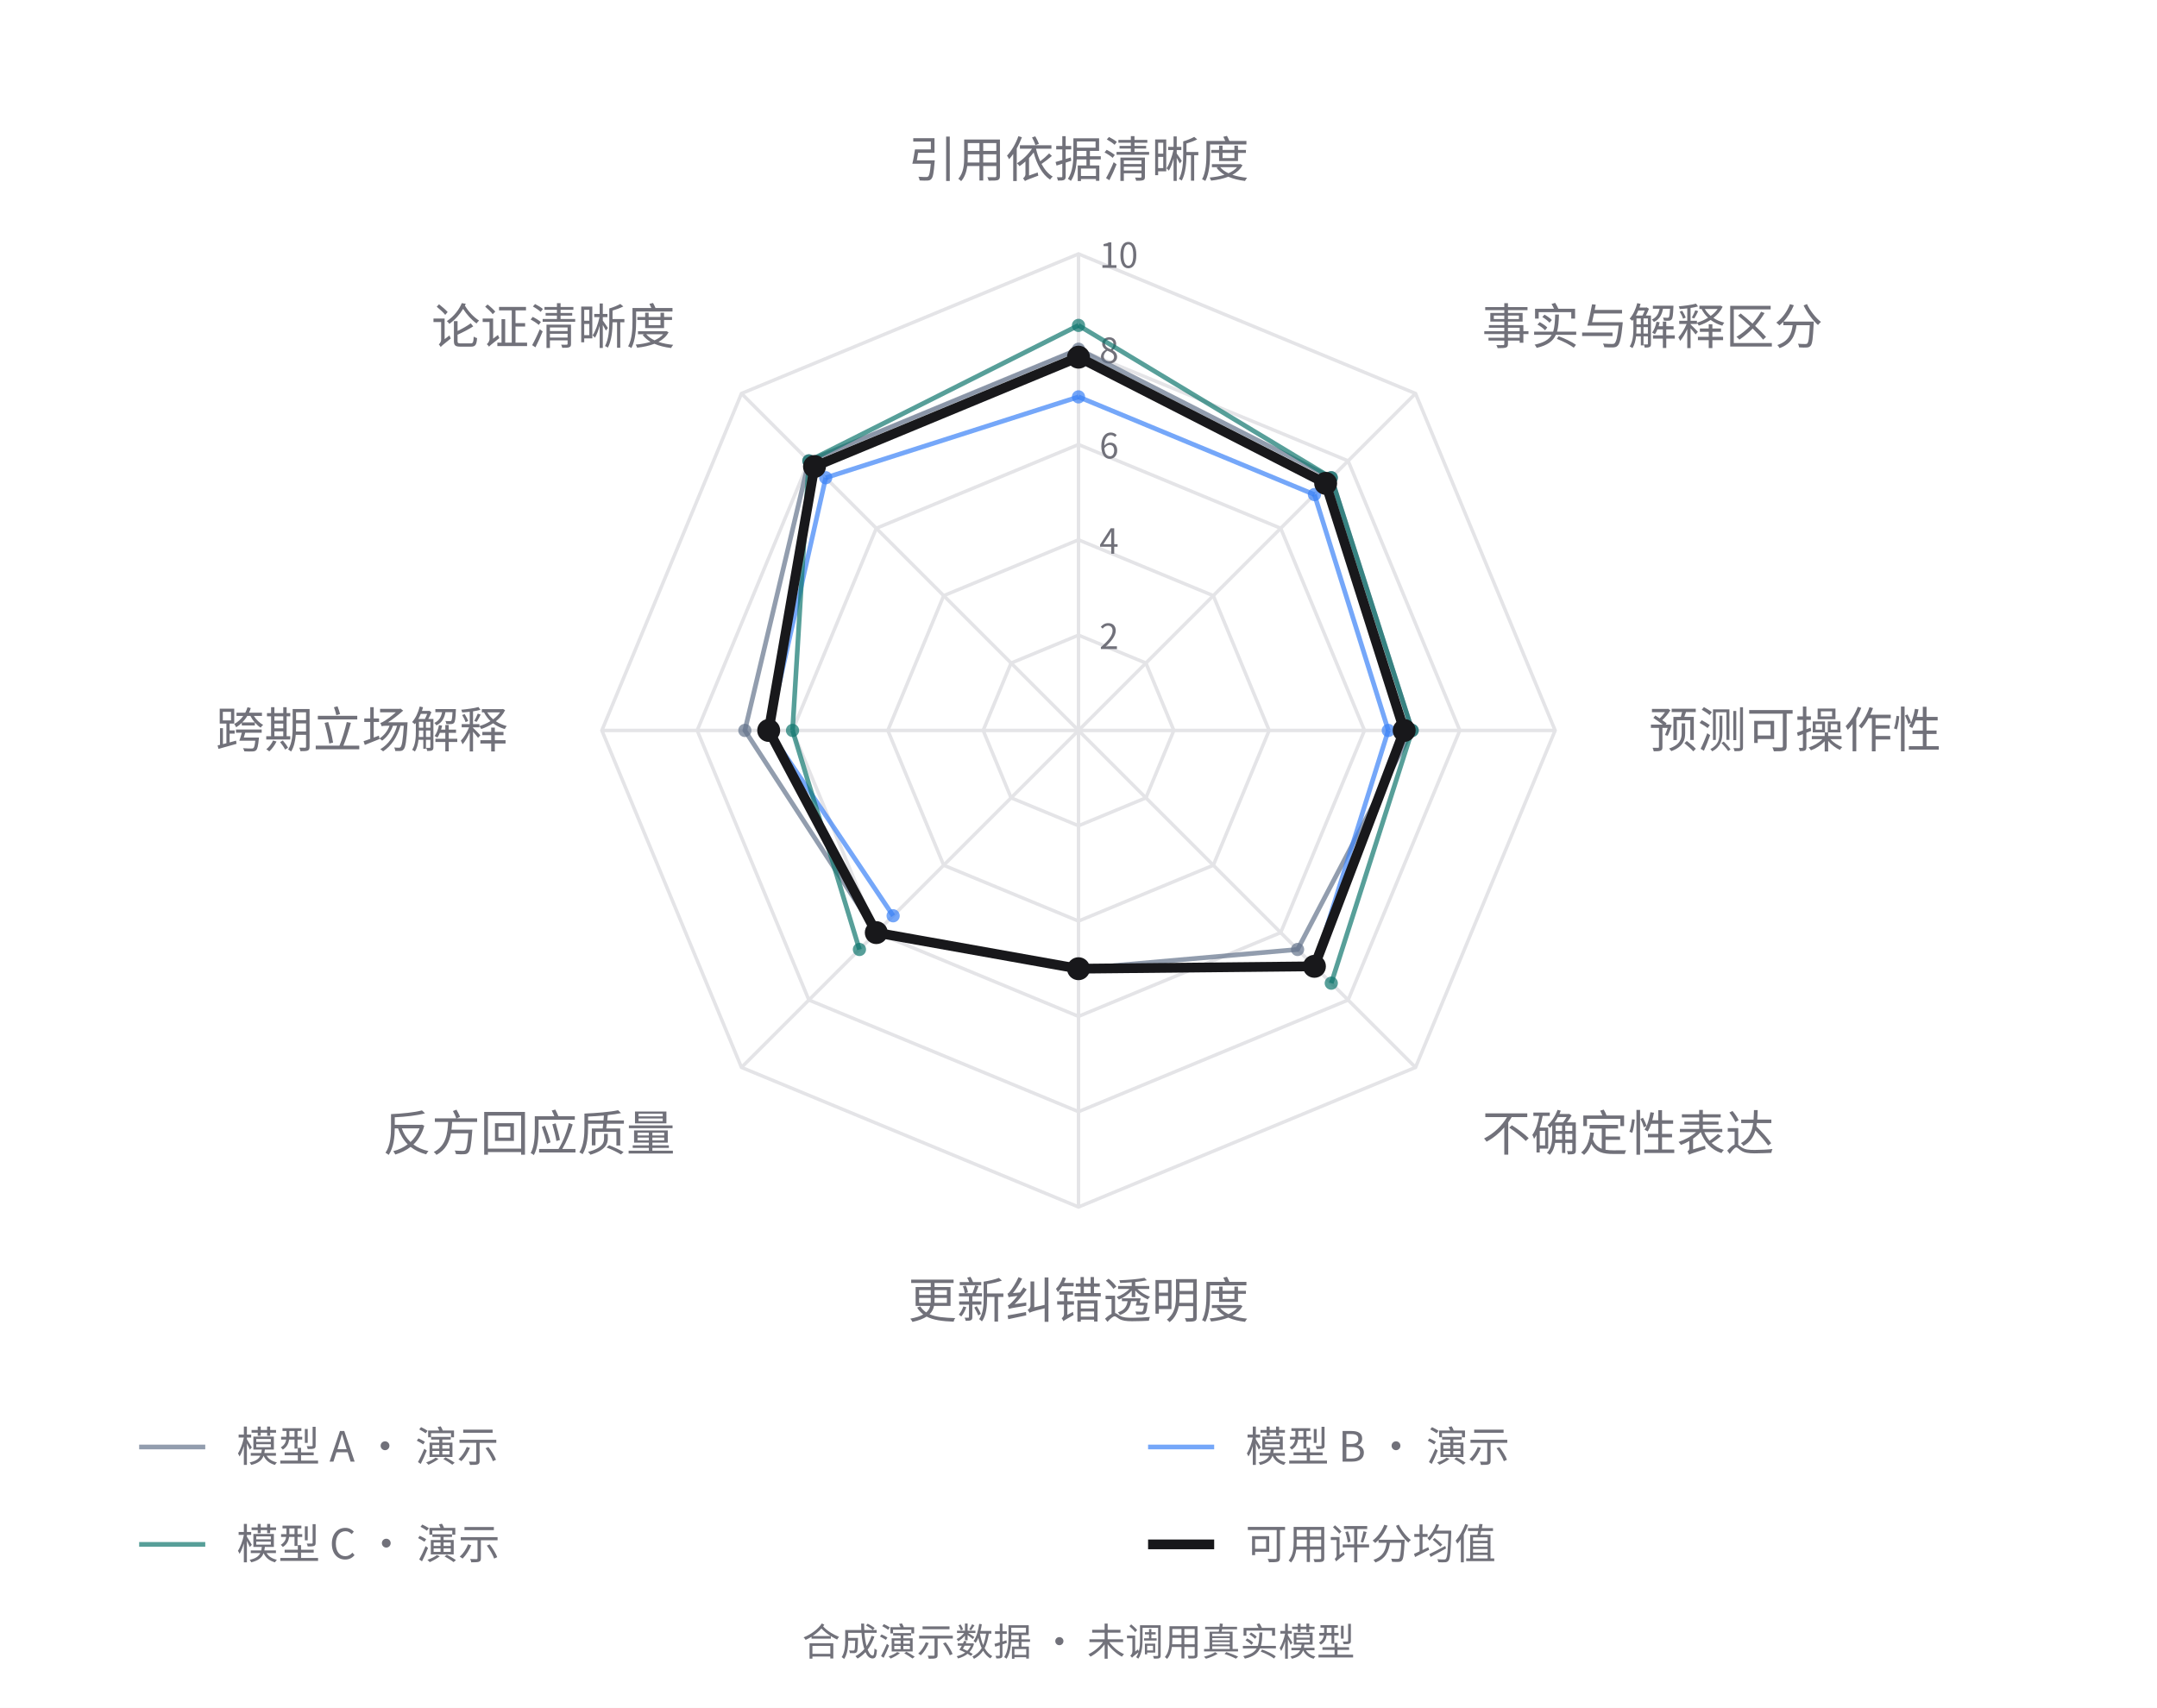
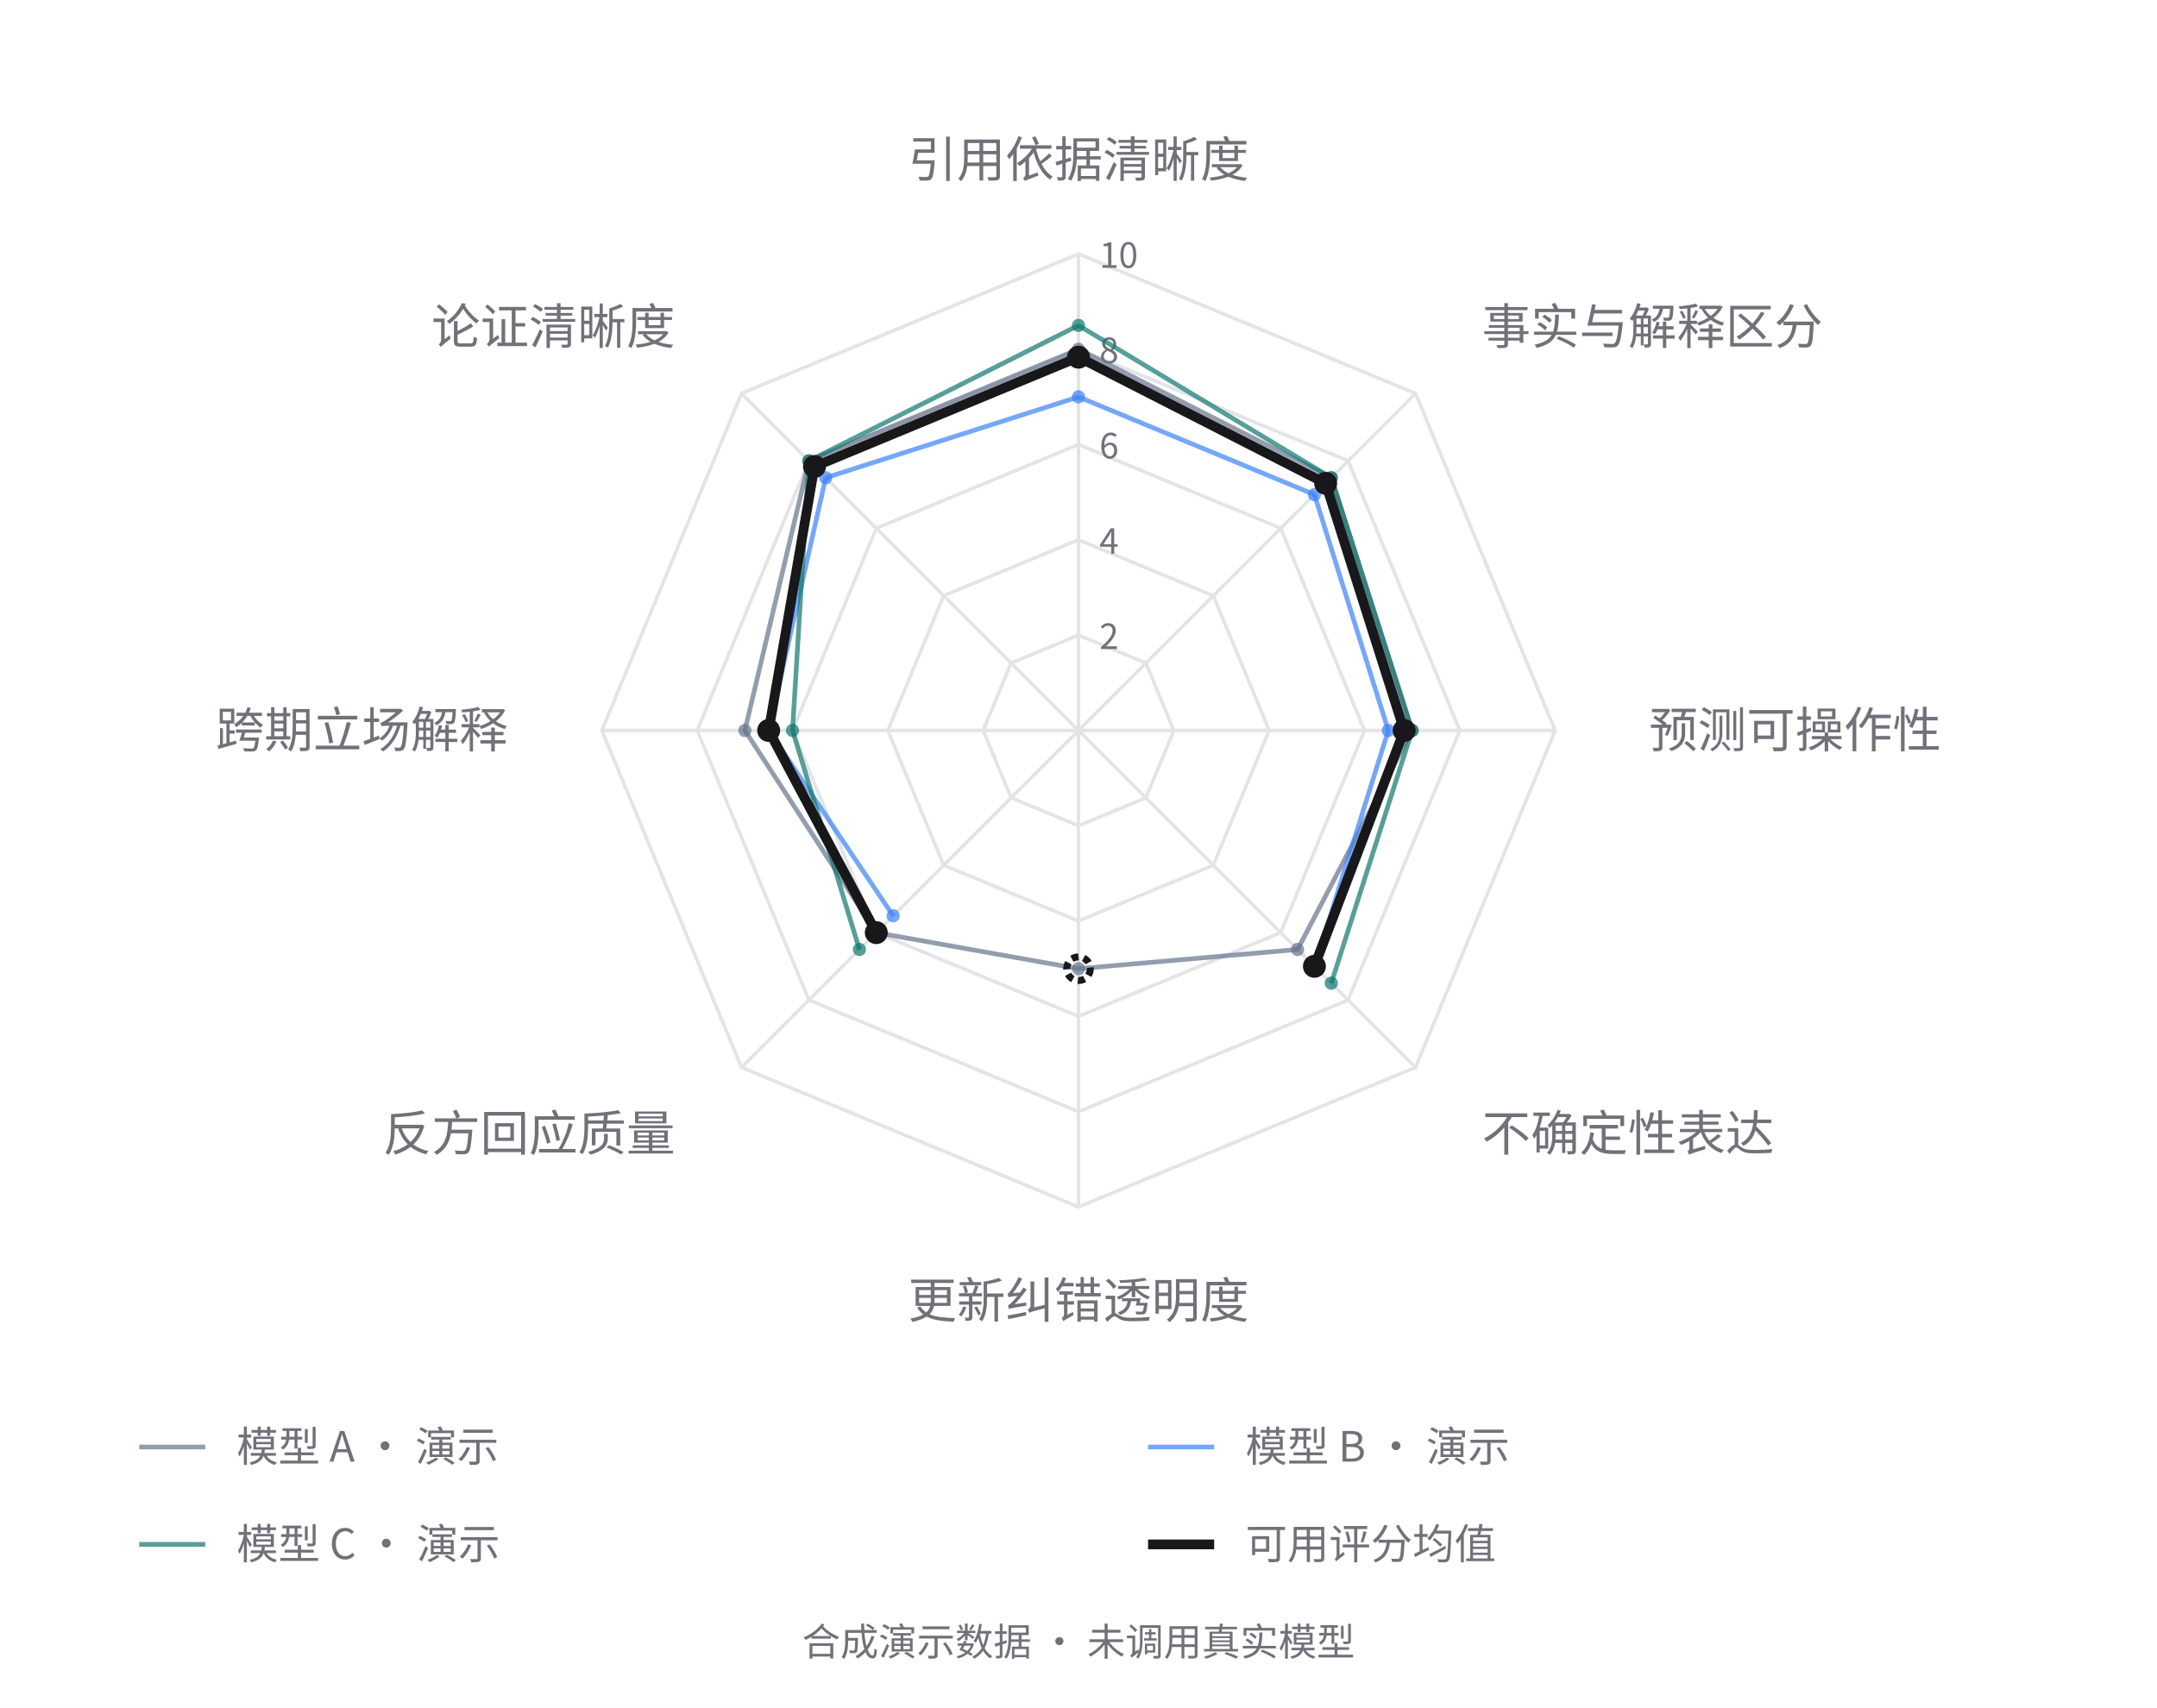
<svg xmlns="http://www.w3.org/2000/svg" viewBox="0 0 620 491" role="img" aria-labelledby="radar-chart-title radar-chart-desc">
-   <style>text{font-family:ui-sans-serif,-apple-system,BlinkMacSystemFont,"Segoe UI","Noto Sans CJK SC","Microsoft YaHei",sans-serif;fill:#71717A}.radar-bg{fill:#FFFFFF}.grid{fill:none;stroke:#E4E4E7;stroke-width:1}.axis{stroke:#E4E4E7;stroke-width:1}.label{font-size:14px}.mean{stroke:#18181B}circle.mean{fill:#18181B}.model{opacity:.70}@media(prefers-color-scheme:dark){text{fill:#A1A1AA}.grid,.axis{stroke:#303137}.mean{stroke:#F4F4F5}circle.mean{fill:#F4F4F5}.radar-bg{fill:#18191C}}</style>
+   <style>text{font-family:ui-sans-serif,-apple-system,BlinkMacSystemFont,"Segoe UI","Noto Sans CJK SC","Microsoft YaHei",sans-serif;fill:#71717A}.radar-bg{fill:#FFFFFF}.grid{fill:none;stroke:#E4E4E7;stroke-width:1}.axis{stroke:#E4E4E7;stroke-width:1}.label{font-size:14px}.mean{stroke:#18181B}circle.mean[fill="#18181B"]{fill:#18181B}.model{opacity:.70}@media(prefers-color-scheme:dark){text{fill:#A1A1AA}.grid,.axis{stroke:#303137}.mean{stroke:#F4F4F5}circle.mean[fill="#18181B"]{fill:#F4F4F5}.radar-bg{fill:#18191C}}</style>
  <rect class="radar-bg" width="620" height="491" />
  <polygon class="grid" points="310.000,182.600 329.375,190.625 337.400,210.000 329.375,229.375 310.000,237.400 290.625,229.375 282.600,210.000 290.625,190.625" />
  <text x="316" y="186.600" font-size="10">2</text>
  <polygon class="grid" points="310.000,155.200 348.749,171.251 364.800,210.000 348.749,248.749 310.000,264.800 271.251,248.749 255.200,210.000 271.251,171.251" />
  <text x="316" y="159.200" font-size="10">4</text>
  <polygon class="grid" points="310.000,127.800 368.124,151.876 392.200,210.000 368.124,268.124 310.000,292.200 251.876,268.124 227.800,210.000 251.876,151.876" />
  <text x="316" y="131.800" font-size="10">6</text>
  <polygon class="grid" points="310.000,100.400 387.499,132.501 419.600,210.000 387.499,287.499 310.000,319.600 232.501,287.499 200.400,210.000 232.501,132.501" />
  <text x="316" y="104.400" font-size="10">8</text>
  <polygon class="grid" points="310.000,73.000 406.874,113.126 447.000,210.000 406.874,306.874 310.000,347.000 213.126,306.874 173.000,210.000 213.126,113.126" />
  <text x="316" y="77.000" font-size="10">10</text>
  <line class="axis" x1="310" y1="210" x2="310.000" y2="73.000" />
  <text class="label" text-anchor="middle" dominant-baseline="middle" x="310.000" y="46.000">
    <tspan x="310.000" y="46.000">引用依据清晰度</tspan>
  </text>
  <line class="axis" x1="310" y1="210" x2="406.874" y2="113.126" />
  <text class="label" text-anchor="start" dominant-baseline="middle" x="425.966" y="94.034">
    <tspan x="425.966" y="94.034">事实与解释区分</tspan>
  </text>
  <line class="axis" x1="310" y1="210" x2="447.000" y2="210.000" />
  <text class="label" text-anchor="start" dominant-baseline="middle" x="474.000" y="210.000">
    <tspan x="474.000" y="210.000">预测可操作性</tspan>
  </text>
  <line class="axis" x1="310" y1="210" x2="406.874" y2="306.874" />
  <text class="label" text-anchor="start" dominant-baseline="middle" x="425.966" y="325.966">
    <tspan x="425.966" y="325.966">不确定性表达</tspan>
  </text>
  <line class="axis" x1="310" y1="210" x2="310.000" y2="347.000" />
  <text class="label" text-anchor="middle" dominant-baseline="middle" x="310.000" y="374.000">
    <tspan x="310.000" y="374.000">更新纠错透明度</tspan>
  </text>
  <line class="axis" x1="310" y1="210" x2="213.126" y2="306.874" />
  <text class="label" text-anchor="end" dominant-baseline="middle" x="194.034" y="325.966">
    <tspan x="194.034" y="325.966">反方回应质量</tspan>
  </text>
  <line class="axis" x1="310" y1="210" x2="173.000" y2="210.000" />
  <text class="label" text-anchor="end" dominant-baseline="middle" x="146.000" y="210.000">
    <tspan x="146.000" y="210.000">跨期立场解释</tspan>
  </text>
  <line class="axis" x1="310" y1="210" x2="213.126" y2="113.126" />
  <text class="label" text-anchor="end" dominant-baseline="middle" x="194.034" y="94.034">
    <tspan x="194.034" y="94.034">论证清晰度</tspan>
  </text>
  <polygon class="model" points="310.000,100.400 382.655,137.345 405.900,210.000 372.968,272.968 310.000,278.500 251.876,268.124 214.100,210.000 232.501,132.501" fill="none" stroke="#64748B" stroke-width="1.35" stroke-linejoin="round" />
  <circle class="model" cx="310.000" cy="100.400" r="1.9" fill="#64748B" />
  <circle class="model" cx="382.655" cy="137.345" r="1.9" fill="#64748B" />
  <circle class="model" cx="405.900" cy="210.000" r="1.9" fill="#64748B" />
  <circle class="model" cx="372.968" cy="272.968" r="1.9" fill="#64748B" />
  <circle class="model" cx="310.000" cy="278.500" r="1.9" fill="#64748B" />
  <circle class="model" cx="251.876" cy="268.124" r="1.9" fill="#64748B" />
  <circle class="model" cx="214.100" cy="210.000" r="1.9" fill="#64748B" />
  <circle class="model" cx="232.501" cy="132.501" r="1.9" fill="#64748B" />
  <path class="model" d="M 310.000 114.100 L 377.812 142.188" fill="none" stroke="#3B82F6" stroke-width="1.35" />
  <path class="model" d="M 377.812 142.188 L 399.050 210.000" fill="none" stroke="#3B82F6" stroke-width="1.35" />
  <path class="model" d="M 399.050 210.000 L 377.812 277.812" fill="none" stroke="#3B82F6" stroke-width="1.35" />
  <path class="model" d="M 256.720 263.280 L 220.950 210.000" fill="none" stroke="#3B82F6" stroke-width="1.35" />
  <path class="model" d="M 220.950 210.000 L 237.345 137.345" fill="none" stroke="#3B82F6" stroke-width="1.35" />
  <path class="model" d="M 237.345 137.345 L 310.000 114.100" fill="none" stroke="#3B82F6" stroke-width="1.35" />
  <circle class="model" cx="310.000" cy="114.100" r="1.9" fill="#3B82F6" />
  <circle class="model" cx="377.812" cy="142.188" r="1.9" fill="#3B82F6" />
  <circle class="model" cx="399.050" cy="210.000" r="1.9" fill="#3B82F6" />
  <circle class="model" cx="377.812" cy="277.812" r="1.9" fill="#3B82F6" />
  <circle class="model" cx="256.720" cy="263.280" r="1.9" fill="#3B82F6" />
  <circle class="model" cx="220.950" cy="210.000" r="1.9" fill="#3B82F6" />
  <circle class="model" cx="237.345" cy="137.345" r="1.9" fill="#3B82F6" />
  <path class="model" d="M 310.000 93.550 L 382.655 137.345" fill="none" stroke="#0F766E" stroke-width="1.35" />
  <path class="model" d="M 382.655 137.345 L 405.900 210.000" fill="none" stroke="#0F766E" stroke-width="1.35" />
  <path class="model" d="M 405.900 210.000 L 382.655 282.655" fill="none" stroke="#0F766E" stroke-width="1.35" />
  <path class="model" d="M 247.032 272.968 L 227.800 210.000" fill="none" stroke="#0F766E" stroke-width="1.35" />
  <path class="model" d="M 227.800 210.000 L 232.501 132.501" fill="none" stroke="#0F766E" stroke-width="1.35" />
  <path class="model" d="M 232.501 132.501 L 310.000 93.550" fill="none" stroke="#0F766E" stroke-width="1.35" />
  <circle class="model" cx="310.000" cy="93.550" r="1.9" fill="#0F766E" />
  <circle class="model" cx="382.655" cy="137.345" r="1.9" fill="#0F766E" />
  <circle class="model" cx="405.900" cy="210.000" r="1.9" fill="#0F766E" />
  <circle class="model" cx="382.655" cy="282.655" r="1.9" fill="#0F766E" />
  <circle class="model" cx="247.032" cy="272.968" r="1.9" fill="#0F766E" />
  <circle class="model" cx="227.800" cy="210.000" r="1.9" fill="#0F766E" />
  <circle class="model" cx="232.501" cy="132.501" r="1.9" fill="#0F766E" />
-   <polygon class="mean" points="310.000,102.683 381.041,138.959 403.617,210.000 377.812,277.812 310.000,278.500 251.876,268.124 220.950,210.000 234.116,134.116" fill="none" stroke="#18181B" stroke-width="2.8" stroke-linejoin="round" />
+   <path class="mean" d="M 310.000 102.683 L 381.041 138.959" fill="none" stroke="#18181B" stroke-width="2.8" />
+   <path class="mean" d="M 381.041 138.959 L 403.617 210.000" fill="none" stroke="#18181B" stroke-width="2.8" />
+   <path class="mean" d="M 403.617 210.000 L 377.812 277.812" fill="none" stroke="#18181B" stroke-width="2.8" />
+   <path class="mean" d="M 251.876 268.124 L 220.950 210.000" fill="none" stroke="#18181B" stroke-width="2.8" />
+   <path class="mean" d="M 220.950 210.000 L 234.116 134.116" fill="none" stroke="#18181B" stroke-width="2.8" />
+   <path class="mean" d="M 234.116 134.116 L 310.000 102.683" fill="none" stroke="#18181B" stroke-width="2.8" />
  <circle class="mean" cx="310.000" cy="102.683" r="2.8" fill="#18181B" />
  <circle class="mean" cx="381.041" cy="138.959" r="2.8" fill="#18181B" />
  <circle class="mean" cx="403.617" cy="210.000" r="2.8" fill="#18181B" />
  <circle class="mean" cx="377.812" cy="277.812" r="2.8" fill="#18181B" />
-   <circle class="mean" cx="310.000" cy="278.500" r="2.8" fill="#18181B" />
+   <circle class="mean" cx="310.000" cy="278.500" r="3.4" fill="none" stroke="#18181B" stroke-width="2" stroke-dasharray="2 1.5" />
  <circle class="mean" cx="251.876" cy="268.124" r="2.8" fill="#18181B" />
  <circle class="mean" cx="220.950" cy="210.000" r="2.8" fill="#18181B" />
  <circle class="mean" cx="234.116" cy="134.116" r="2.8" fill="#18181B" />
  <g class="radar-legend">
    <line class="model" x1="40" y1="416" x2="59" y2="416" stroke="#64748B" stroke-width="1.35" />
    <text x="68" y="416" dominant-baseline="middle" font-size="12">模型 A · 演示</text>
  </g>
  <g class="radar-legend">
    <line class="model" x1="330" y1="416" x2="349" y2="416" stroke="#3B82F6" stroke-width="1.35" />
    <text x="358" y="416" dominant-baseline="middle" font-size="12">模型 B · 演示</text>
  </g>
  <g class="radar-legend">
    <line class="model" x1="40" y1="444" x2="59" y2="444" stroke="#0F766E" stroke-width="1.35" />
    <text x="68" y="444" dominant-baseline="middle" font-size="12">模型 C · 演示</text>
  </g>
  <g class="radar-legend">
    <line class="mean" x1="330" y1="444" x2="349" y2="444" stroke="#18181B" stroke-width="2.8" />
    <text x="358" y="444" dominant-baseline="middle" font-size="12">可用评分均值</text>
  </g>
  <text x="310" y="476" text-anchor="middle" font-size="11">合成演示数据 · 未调用真实模型</text>
</svg>
